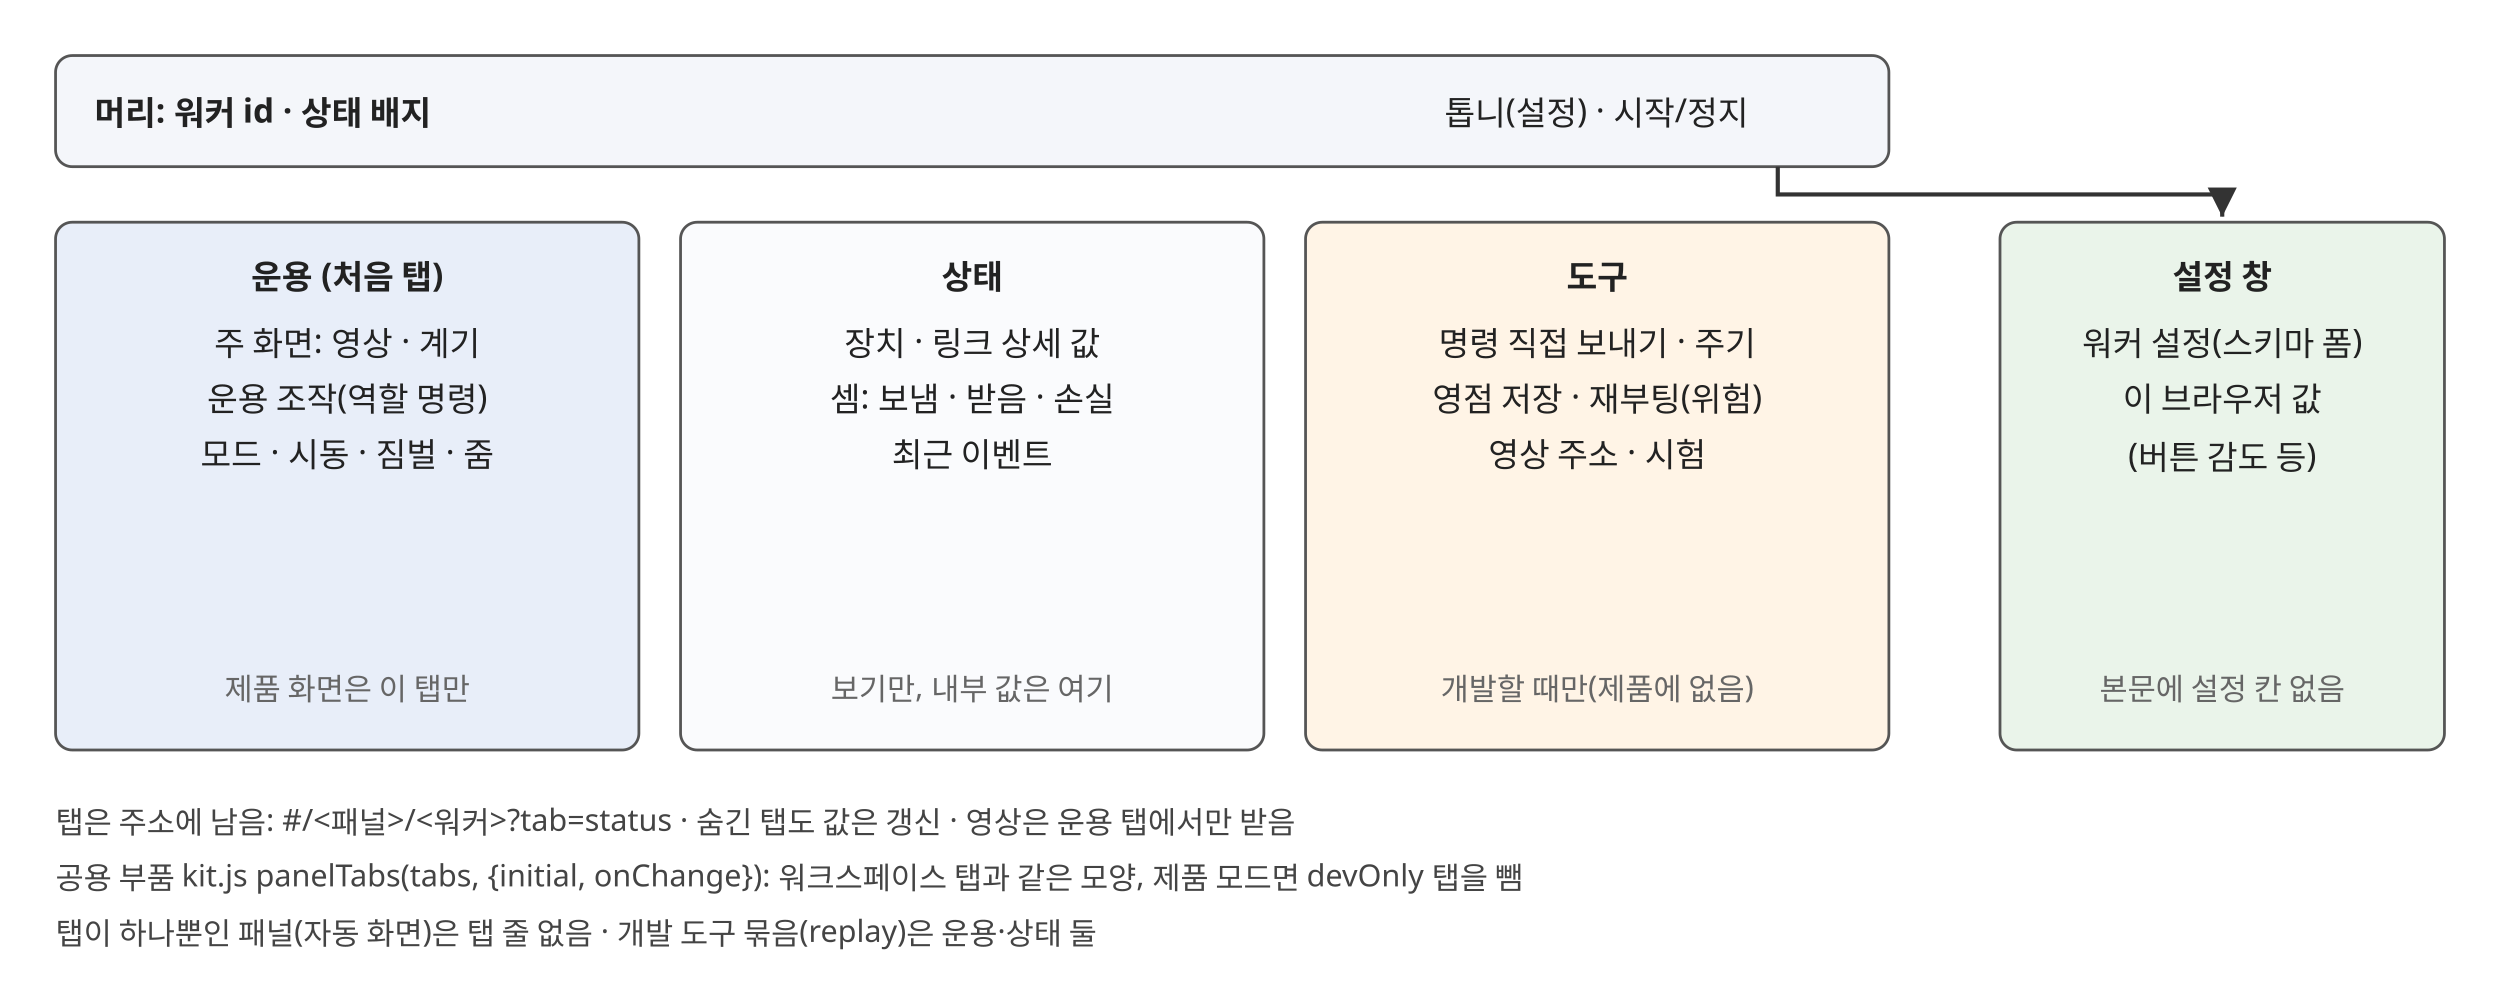
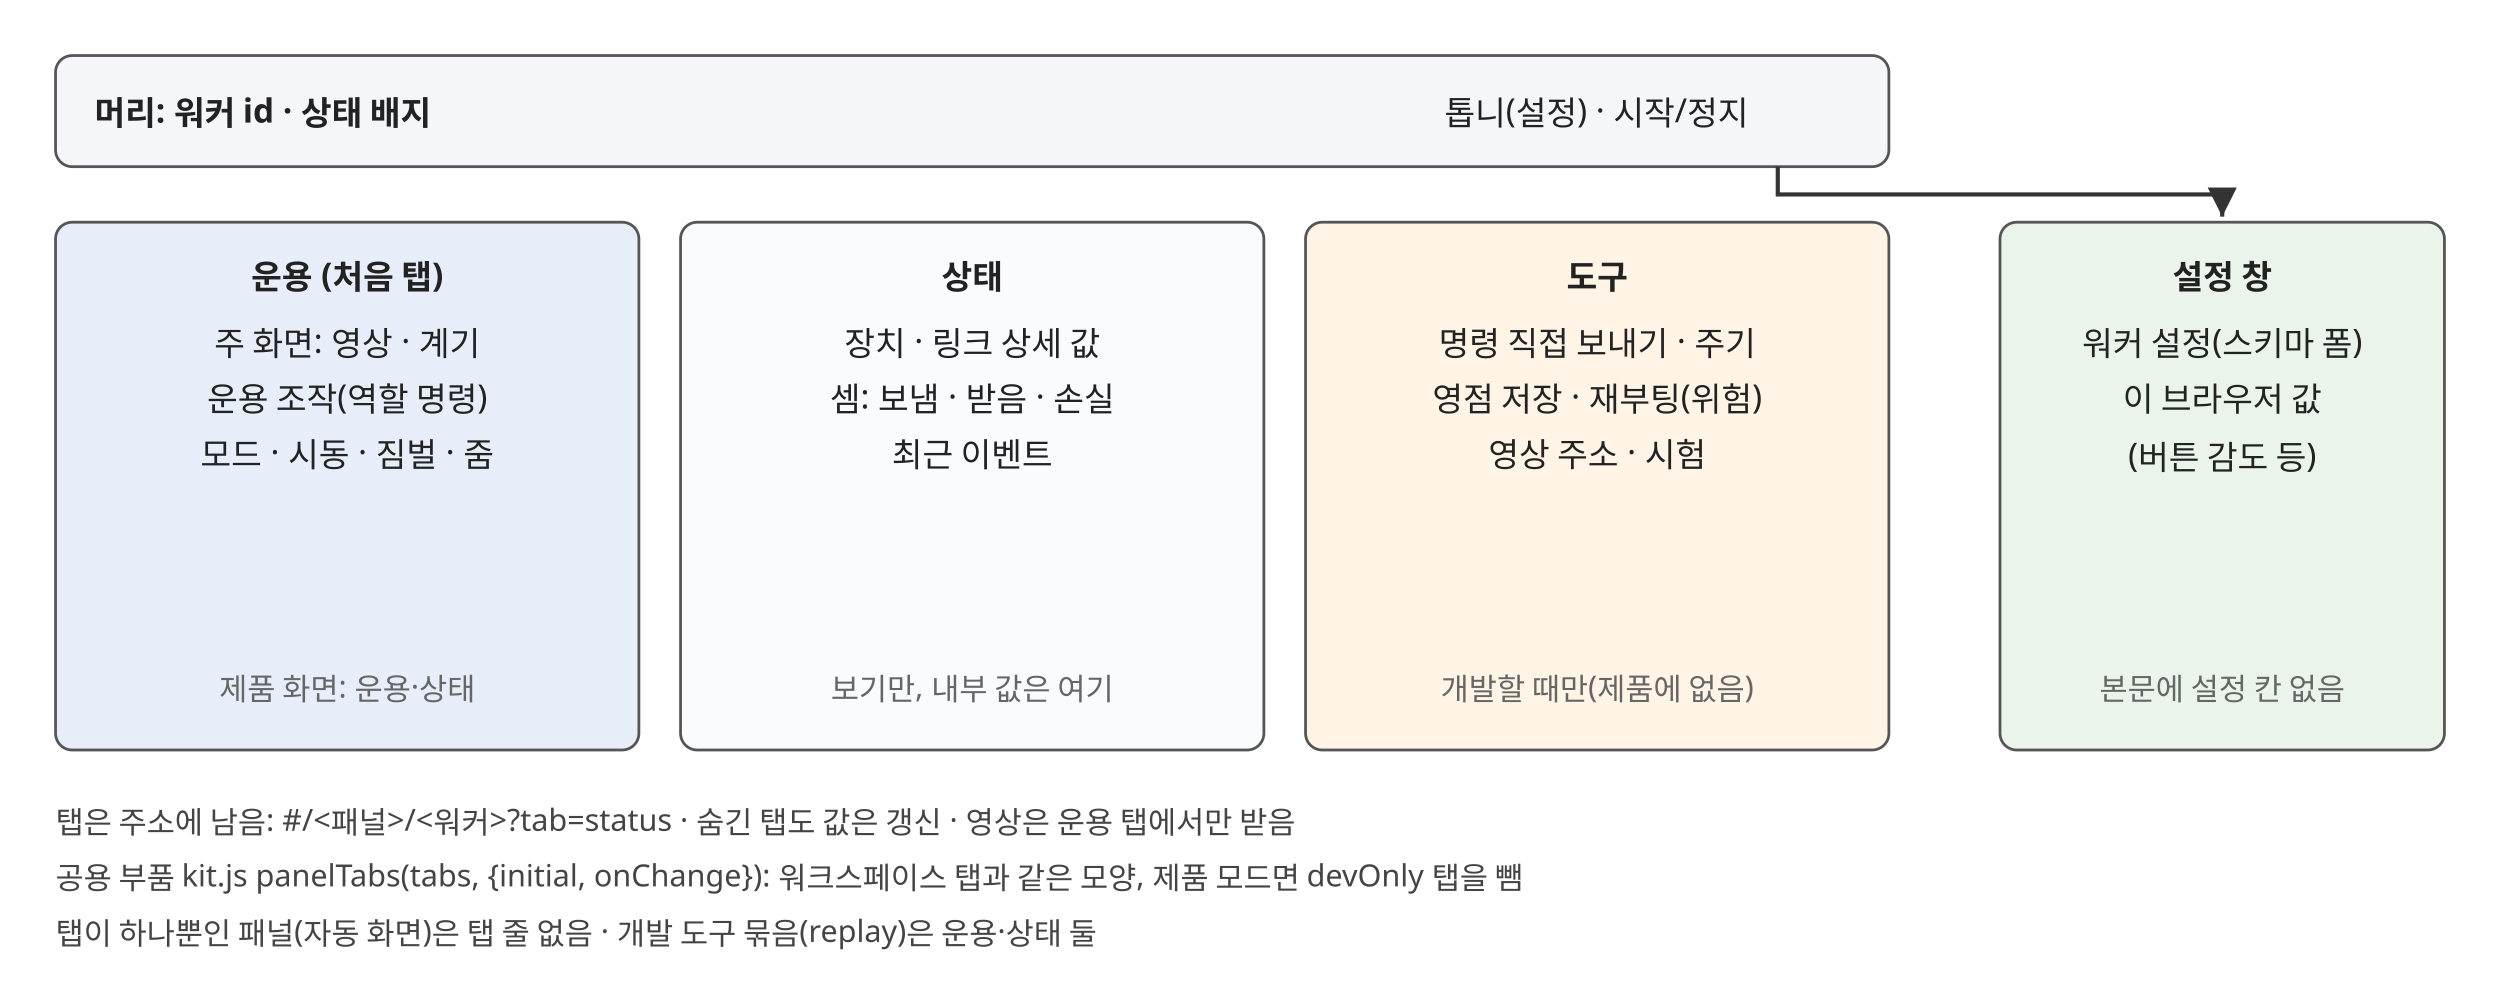
<svg xmlns="http://www.w3.org/2000/svg" viewBox="0 0 900 360" font-family="sans-serif" font-size="12">
  <defs>
    <marker id="a" viewBox="0 0 10 10" refX="10" refY="5" markerWidth="7" markerHeight="7" orient="auto-start-reverse">
      <path d="M0,0 L10,5 L0,10 z" fill="#333" />
    </marker>
  </defs>
  <rect width="900" height="360" fill="#fff" />
  <g stroke="#555">
    <rect x="20" y="20" width="660" height="40" rx="6" fill="#f4f6fa" />
    <rect x="20" y="80" width="210" height="190" rx="6" fill="#e8eef9" />
    <rect x="245" y="80" width="210" height="190" rx="6" fill="#fafbfd" />
    <rect x="470" y="80" width="210" height="190" rx="6" fill="#fff4e6" />
    <rect x="720" y="80" width="160" height="190" rx="6" fill="#eaf4ea" />
  </g>
  <g fill="#222">
    <text x="34" y="45" font-weight="bold">머리: 워커 id · 상태 배지</text>
    <text x="520" y="45">톱니(설정) · 시작/정지</text>
  </g>
  <g text-anchor="middle" fill="#222">
    <text x="125" y="104" font-weight="bold">운용 (처음 탭)</text>
    <text x="125" y="128">주 화면: 영상 · 계기</text>
    <text x="125" y="148">운용 조작(역할 명령)</text>
    <text x="125" y="168">모드 · 시동 · 짐벌 · 줌</text>
-     <text x="125" y="252" fill="#666" font-size="11">제품 화면은 이 탭만</text>
+     <text x="125" y="252" fill="#666" font-size="11">제품 화면: 운용·상태</text>
    <text x="350" y="104" font-weight="bold">상태</text>
    <text x="350" y="128">장치 · 링크 상세 값</text>
    <text x="350" y="148">셈: 보냄 · 받음 · 손실</text>
    <text x="350" y="168">최근 이벤트</text>
    <text x="350" y="252" fill="#666" font-size="11">보기만, 내부 값은 여기</text>
    <text x="575" y="104" font-weight="bold">도구</text>
    <text x="575" y="128">명령 직접 보내기 · 주기</text>
    <text x="575" y="148">영점 저장 · 재부팅(위험)</text>
    <text x="575" y="168">영상 주소 · 시험</text>
    <text x="575" y="252" fill="#666" font-size="11">개발할 때만(제품에 없음)</text>
    <text x="800" y="104" font-weight="bold">설정 창</text>
    <text x="800" y="128">워커 설정(스키마 폼)</text>
    <text x="800" y="148">이 브라우저 값</text>
    <text x="800" y="168">(버튼 감도 등)</text>
    <text x="800" y="252" fill="#666" font-size="11">본문에 설정 칸 없음</text>
  </g>
  <g stroke="#333" stroke-width="1.5" fill="none" marker-end="url(#a)">
    <path d="M640,60 L640,70 L800,70 L800,78" />
  </g>
  <g font-size="11" fill="#444">
    <text x="20" y="300">탭은 주소에 남음: #/&lt;패널&gt;/&lt;워커&gt;?tab=status · 숨긴 탭도 값은 갱신 · 영상은 운용 탭에서만 받음</text>
    <text x="20" y="320">공용 부품 kit.js panelTabs(tabs, {initial, onChange}): 워크스페이스 탭과 같은 모양, 제품 모드면 devOnly 탭을 뺌</text>
    <text x="20" y="340">탭이 하나뿐인 패널(자동 화면)은 탭 줄 없음 · 개발 도구 묶음(replay)은 운용·상태 둘</text>
  </g>
</svg>
